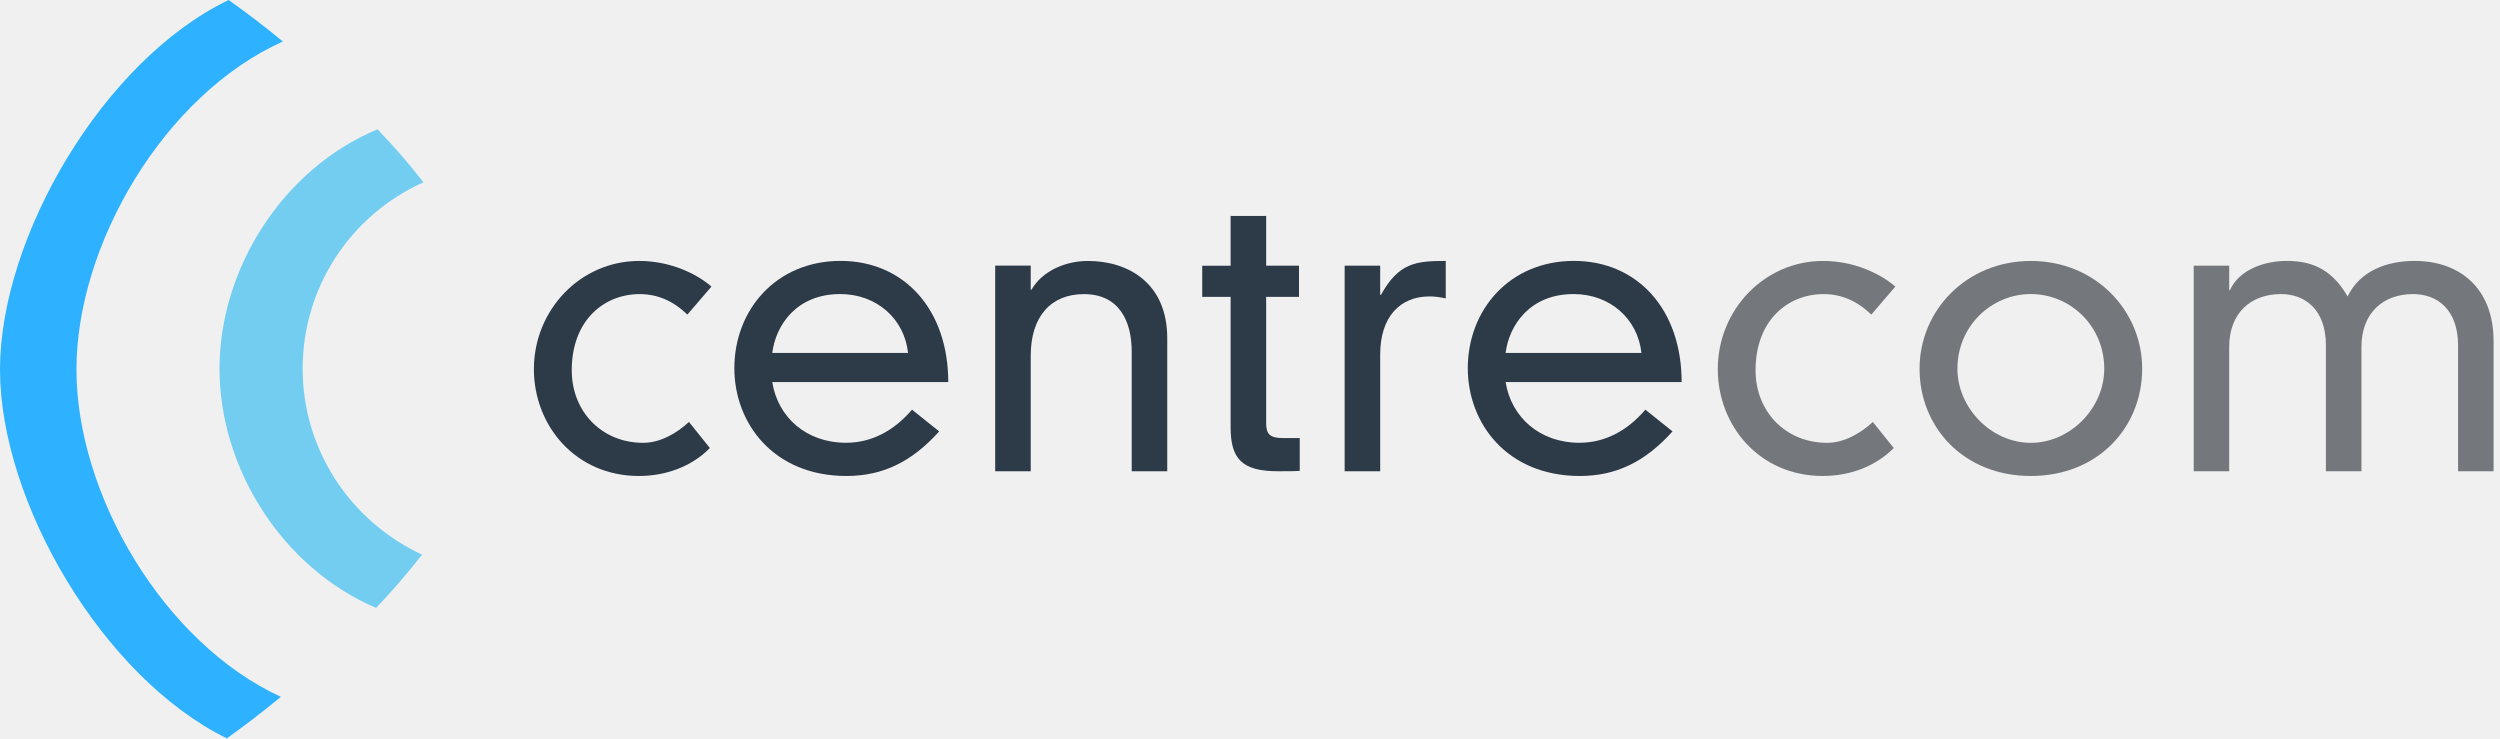
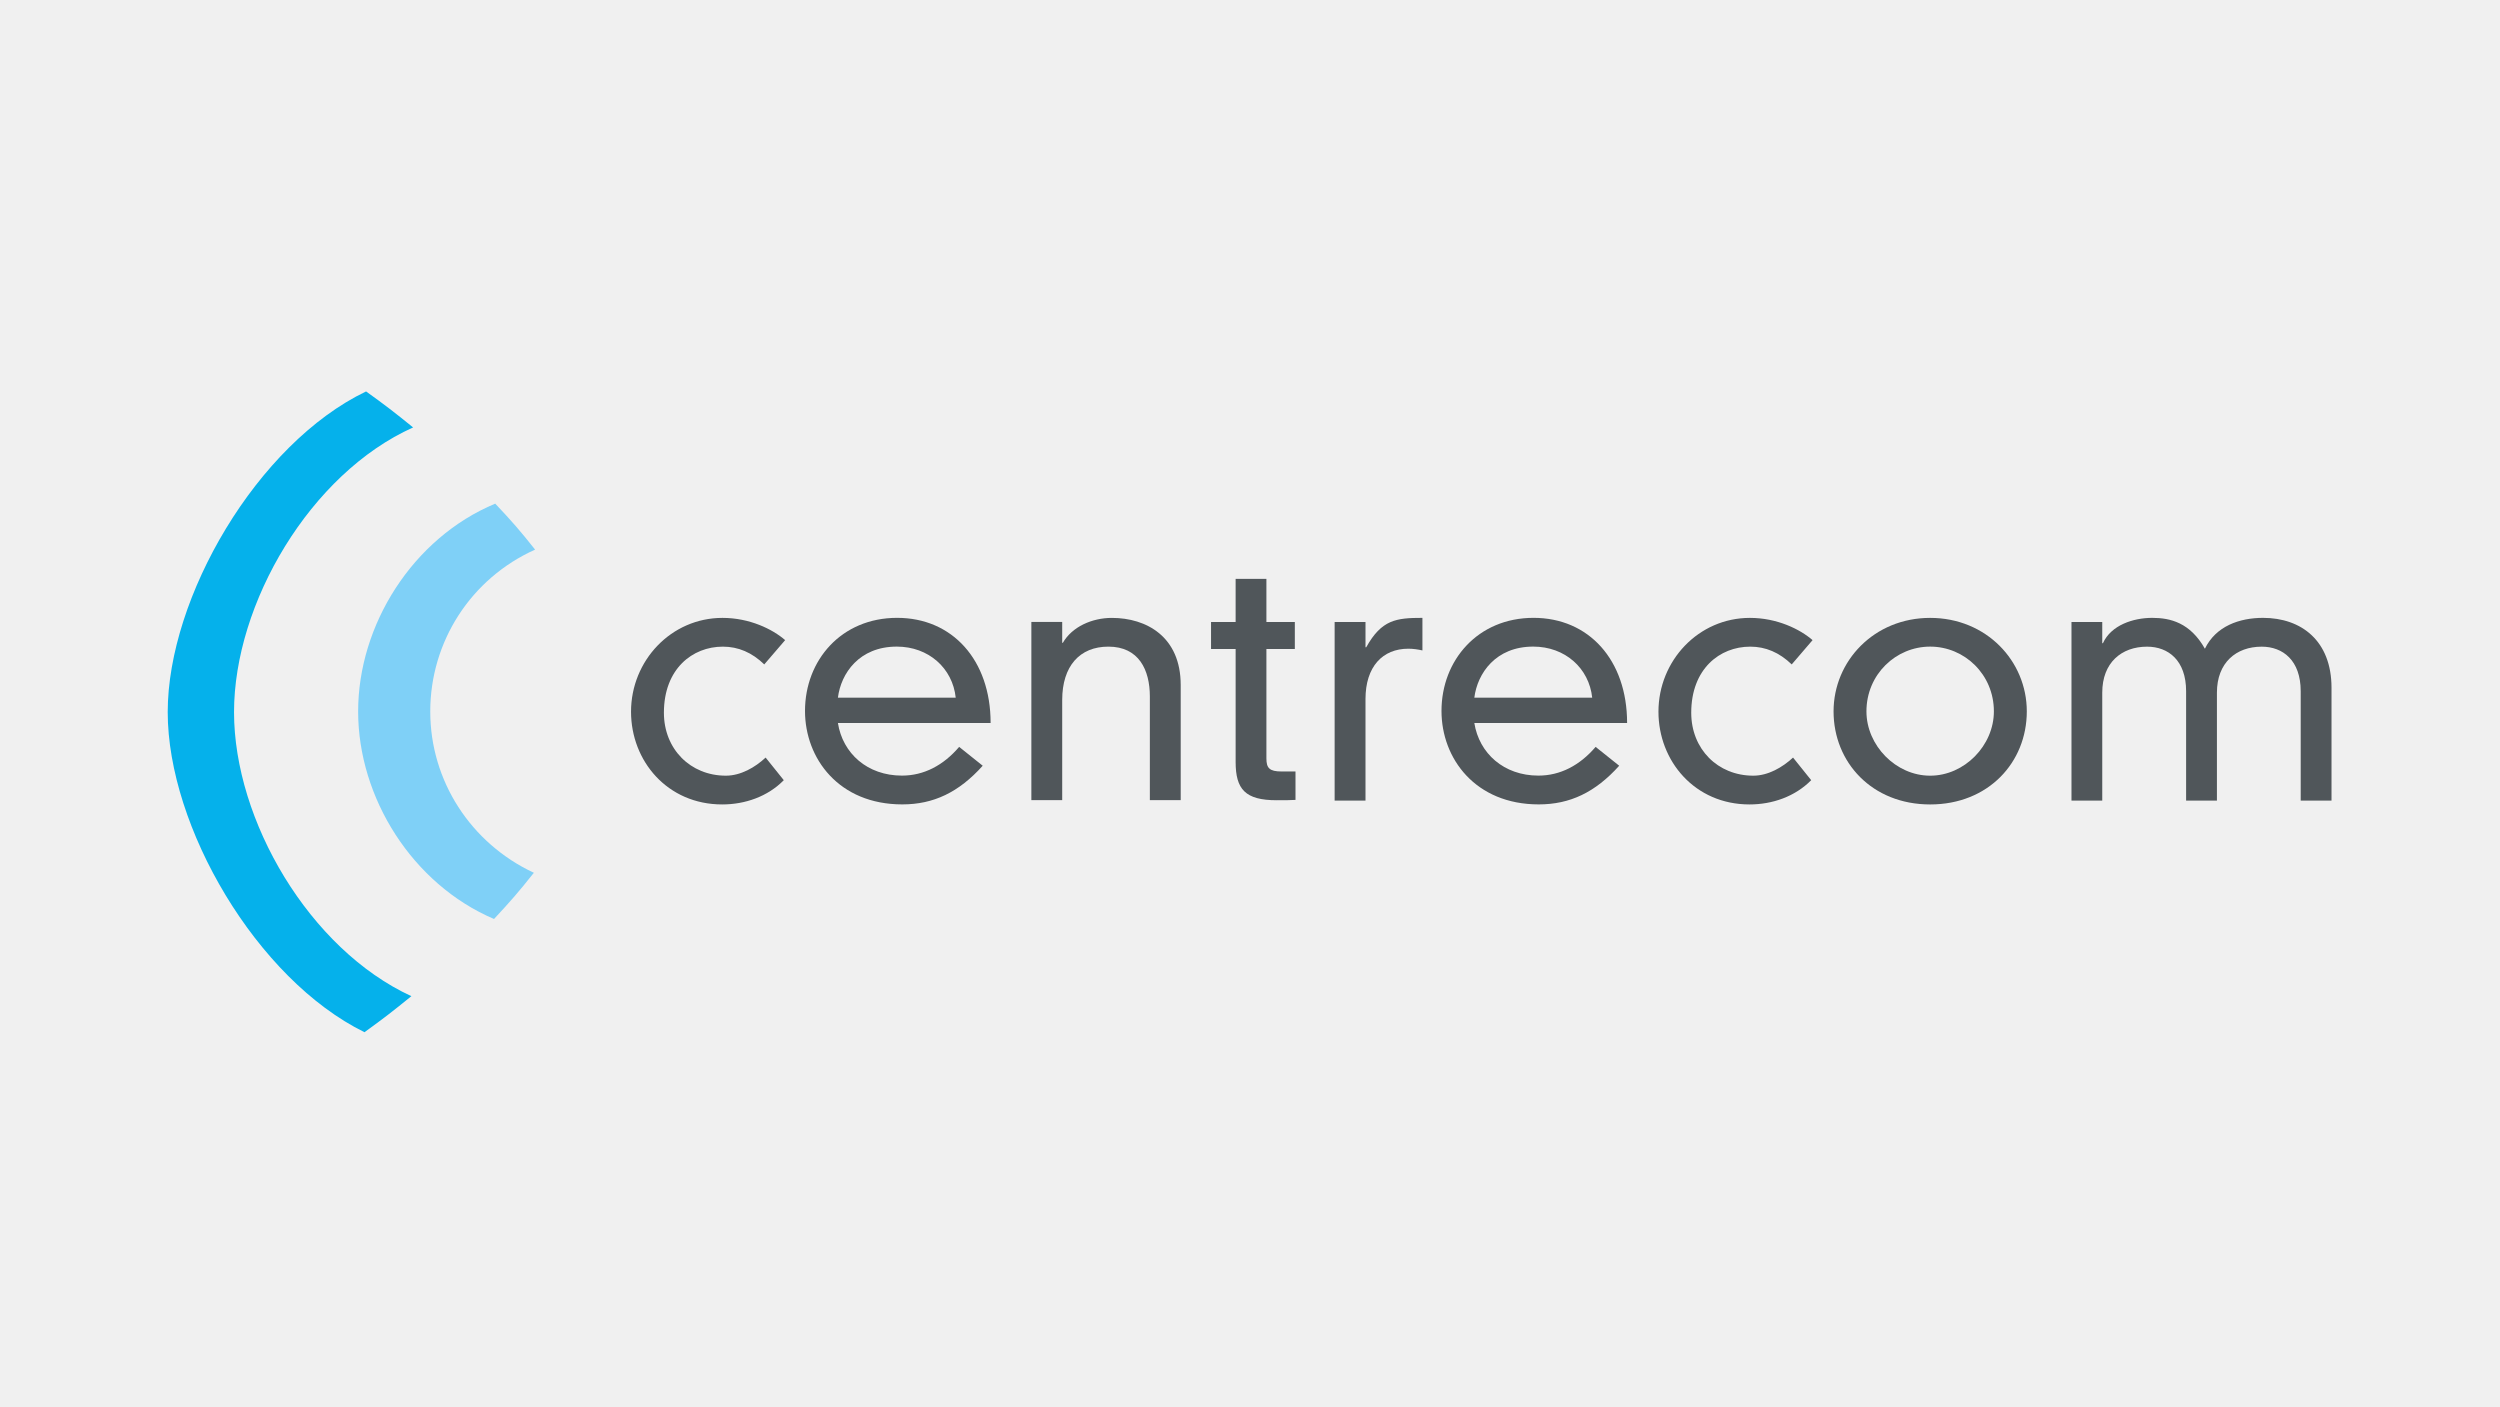
- <svg xmlns="http://www.w3.org/2000/svg" width="237" height="70" viewBox="0 0 237 70" fill="none">
-   <g clip-path="url(#clip0_647_1156)">
-     <path d="M21.506 70C23.575 68.501 24.604 67.711 26.628 66.062C15.491 60.932 7.248 46.868 7.248 35.032C7.248 23.159 15.58 8.973 26.816 3.934C24.789 2.285 23.759 1.495 21.677 0C9.778 5.713 0 22.504 0 35.032C0 47.546 9.709 64.201 21.506 70Z" fill="#2EB2FF" />
-     <path d="M28.691 34.973C28.687 27.35 33.117 20.441 40.148 17.279C38.495 15.197 37.615 14.185 35.79 12.257C26.757 16.019 20.801 25.53 20.81 34.973C20.81 44.358 26.717 53.819 35.659 57.631C37.479 55.675 38.36 54.668 40.013 52.581C33.103 49.354 28.695 42.529 28.691 34.973Z" fill="#73CDF1" />
-     <path d="M65.163 29.823C63.817 28.518 62.322 27.881 60.638 27.881C57.314 27.881 54.202 30.311 54.202 35.102C54.202 39.067 57.093 41.98 60.967 41.98C62.588 41.98 64.151 41.081 65.312 40.001L67.295 42.472C65.543 44.26 63.068 45.123 60.566 45.123C54.577 45.123 50.613 40.371 50.613 34.988C50.613 29.411 54.993 24.737 60.602 24.737C63.556 24.737 66.063 25.965 67.444 27.167L65.163 29.823Z" fill="#2D3A48" />
-     <path d="M86.083 33.459C85.74 30.235 83.12 27.877 79.647 27.877C75.532 27.877 73.545 30.799 73.211 33.459H86.083ZM89.033 40.897C86.418 43.809 83.654 45.123 80.244 45.123C73.321 45.123 69.617 40.111 69.617 34.908C69.617 29.371 73.583 24.733 79.684 24.733C85.708 24.733 89.895 29.335 89.895 36.221H73.212C73.731 39.545 76.428 41.974 80.207 41.974C82.601 41.974 84.733 40.859 86.458 38.836L89.033 40.897Z" fill="#2D3A48" />
-     <path d="M107.287 33.342C107.287 30.424 106.086 27.882 102.757 27.882C99.618 27.882 97.713 30.014 97.713 33.721V44.673H94.344V25.181H97.713V27.462H97.785C98.792 25.709 100.964 24.739 103.137 24.739C106.912 24.739 110.656 26.794 110.656 32.073V44.673H107.287V33.342Z" fill="#2D3A48" />
-     <path d="M116.663 20.472H120.032V25.187H123.144V28.14H120.032V40.108C120.032 41.156 120.371 41.531 121.68 41.531H123.216V44.639C122.732 44.675 121.947 44.675 121.156 44.675C117.71 44.675 116.662 43.479 116.662 40.485V28.142H113.971V25.189H116.662V20.472H116.663Z" fill="#2D3A48" />
-     <path d="M127.472 25.183H130.841V27.946H130.918C132.603 24.92 134.21 24.736 137.056 24.736V28.29C136.564 28.178 136.04 28.101 135.517 28.101C132.712 28.101 130.842 30.052 130.842 33.602V44.675H127.473V25.183H127.472Z" fill="#2D3A48" />
-     <path d="M155.607 33.459C155.264 30.235 152.645 27.877 149.167 27.877C145.058 27.877 143.07 30.799 142.731 33.459H155.607ZM158.556 40.897C155.942 43.809 153.169 45.123 149.773 45.123C142.845 45.123 139.146 40.111 139.146 34.908C139.146 29.371 143.112 24.733 149.204 24.733C155.233 24.733 159.419 29.335 159.419 36.221H142.732C143.261 39.545 145.956 41.974 149.732 41.974C152.121 41.974 154.253 40.859 155.982 38.836L158.556 40.897Z" fill="#2D3A48" />
-     <path d="M177.401 29.823C176.046 28.518 174.551 27.881 172.872 27.881C169.539 27.881 166.428 30.311 166.428 35.102C166.428 39.067 169.318 41.98 173.207 41.98C174.819 41.98 176.382 41.081 177.546 40.001L179.529 42.472C177.763 44.26 175.298 45.123 172.791 45.123C166.807 45.123 162.846 40.371 162.846 34.988C162.846 29.411 167.222 24.737 172.831 24.737C175.794 24.737 178.291 25.965 179.678 27.167L177.401 29.823Z" fill="#74787D" />
-     <path d="M185.564 34.954C185.564 38.684 188.785 41.981 192.524 41.981C196.272 41.981 199.483 38.683 199.483 34.954C199.483 30.912 196.272 27.877 192.524 27.877C188.785 27.877 185.564 30.911 185.564 34.954ZM192.524 24.738C198.656 24.738 203.078 29.448 203.078 34.954C203.078 40.526 198.882 45.123 192.524 45.123C186.169 45.123 181.974 40.526 181.974 34.954C181.974 29.448 186.4 24.738 192.524 24.738Z" fill="#74787D" />
-     <path d="M233.024 32.737C233.024 29.378 231.078 27.878 228.761 27.878C225.956 27.878 223.865 29.634 223.865 32.891V44.678H220.496V32.737C220.496 29.378 218.55 27.878 216.229 27.878C213.424 27.878 211.328 29.634 211.328 32.891V44.678H207.964V25.186H211.329V27.502H211.401C212.295 25.52 214.729 24.734 216.788 24.734C218.771 24.734 220.943 25.258 222.551 28.103C223.743 25.637 226.331 24.734 228.905 24.734C233.101 24.734 236.393 27.24 236.393 32.366V44.677H233.024V32.737Z" fill="#74787D" />
-   </g>
-   <defs>
-     <clipPath id="clip0_647_1156">
-       <rect width="236.393" height="70" fill="white" />
-     </clipPath>
-   </defs>
+ <svg xmlns="http://www.w3.org/2000/svg" width="1920" zoomAndPan="magnify" viewBox="0 0 1440 810" height="1080" preserveAspectRatio="xMidYMid meet" version="1.0">
+   <path fill="#05b1eb" d="M 209.957 594.559 C 220.859 586.652 226.285 582.484 236.953 573.793 C 178.25 546.742 134.805 472.59 134.805 410.176 C 134.805 347.574 178.727 272.777 237.953 246.203 C 227.262 237.516 221.836 233.348 210.859 225.465 C 148.137 255.59 96.602 344.121 96.602 410.18 C 96.602 476.164 147.781 563.984 209.957 594.559 " fill-opacity="1" fill-rule="nonzero" />
+   <path fill="#7fd0f7" d="M 247.828 409.875 C 247.805 369.68 271.156 333.246 308.219 316.578 C 299.508 305.602 294.867 300.266 285.25 290.098 C 237.641 309.934 206.242 360.082 206.289 409.875 C 206.289 459.355 237.426 509.242 284.559 529.34 C 294.148 519.031 298.793 513.723 307.504 502.719 C 271.086 485.695 247.852 449.715 247.828 409.875 " fill-opacity="1" fill-rule="nonzero" />
+   <path fill="#50565a" d="M 440.215 382.703 C 433.121 375.824 425.234 372.469 416.352 372.469 C 398.824 372.469 382.41 385.273 382.41 410.535 C 382.41 431.434 397.652 446.789 418.09 446.789 C 426.641 446.789 434.883 442.051 441.004 436.363 L 451.461 449.387 C 442.219 458.812 429.168 463.359 415.973 463.359 C 384.387 463.359 363.477 438.316 363.477 409.938 C 363.477 380.539 386.578 355.902 416.156 355.902 C 431.738 355.902 444.957 362.375 452.246 368.707 Z M 440.215 382.703 " fill-opacity="1" fill-rule="nonzero" />
+   <path fill="#50565a" d="M 566.047 441.059 C 552.258 456.414 537.684 463.336 519.711 463.336 C 483.207 463.336 463.684 436.918 463.684 409.504 C 463.684 380.324 484.59 355.879 516.754 355.879 C 548.52 355.879 570.594 380.133 570.594 416.43 L 482.637 416.43 C 485.379 433.945 499.59 446.75 519.523 446.75 C 532.141 446.75 543.379 440.871 552.477 430.207 Z M 550.496 401.859 C 548.688 384.867 534.879 372.445 516.566 372.445 C 494.875 372.445 484.398 387.844 482.637 401.859 Z M 550.496 401.859 " fill-opacity="1" fill-rule="nonzero" />
+   <path fill="#50565a" d="M 662.316 401.215 C 662.316 385.852 655.98 372.461 638.43 372.461 C 621.875 372.461 611.828 383.688 611.828 403.215 L 611.828 460.891 L 594.062 460.891 L 594.062 358.238 L 611.828 358.238 L 611.828 370.25 L 612.211 370.25 C 617.52 361.023 628.973 355.91 640.43 355.91 C 660.34 355.91 680.082 366.73 680.082 394.535 L 680.082 460.891 L 662.316 460.891 Z M 662.316 401.215 " fill-opacity="1" fill-rule="nonzero" />
+   <path fill="#50565a" d="M 711.719 333.414 L 729.449 333.414 L 729.449 358.258 L 745.82 358.258 L 745.82 373.82 L 729.449 373.82 L 729.449 436.879 C 729.449 442.398 731.23 444.371 738.125 444.371 L 746.203 444.371 L 746.203 460.742 C 743.66 460.934 739.527 460.934 735.367 460.934 C 717.234 460.934 711.723 454.625 711.723 438.848 L 711.723 373.82 L 697.559 373.82 L 697.559 358.258 L 711.719 358.258 Z M 711.719 333.414 " fill-opacity="1" fill-rule="nonzero" />
+   <path fill="#50565a" d="M 768.746 358.254 L 786.527 358.254 L 786.527 372.844 L 786.93 372.844 C 795.82 356.871 804.305 355.891 819.316 355.891 L 819.316 374.656 C 816.715 374.059 813.953 373.656 811.188 373.656 C 796.391 373.656 786.523 383.953 786.523 402.695 L 786.523 461.156 L 768.746 461.156 Z M 768.746 358.254 " fill-opacity="1" fill-rule="nonzero" />
+   <path fill="#50565a" d="M 932.66 441.062 C 918.871 456.414 904.25 463.336 886.336 463.336 C 849.805 463.336 830.301 436.918 830.301 409.504 C 830.301 380.32 851.211 355.879 883.336 355.879 C 915.129 355.879 937.211 380.133 937.211 416.43 L 849.211 416.43 C 851.996 433.945 866.215 446.75 886.121 446.75 C 898.723 446.75 909.961 440.871 919.082 430.207 Z M 917.109 401.859 C 915.297 384.867 901.488 372.441 883.148 372.441 C 861.473 372.441 850.996 387.844 849.211 401.859 Z M 917.109 401.859 " fill-opacity="1" fill-rule="nonzero" />
+   <path fill="#50565a" d="M 1032.035 382.703 C 1024.891 375.824 1017.004 372.469 1008.145 372.469 C 990.566 372.469 974.152 385.273 974.152 410.535 C 974.152 431.434 989.398 446.789 1009.906 446.789 C 1018.406 446.789 1026.648 442.051 1032.797 436.363 L 1043.254 449.387 C 1033.938 458.812 1020.934 463.359 1007.715 463.359 C 976.156 463.359 955.27 438.316 955.27 409.938 C 955.27 380.539 978.348 355.902 1007.934 355.902 C 1023.555 355.902 1036.73 362.375 1044.039 368.707 Z M 1032.035 382.703 " fill-opacity="1" fill-rule="nonzero" />
+   <path fill="#50565a" d="M 1111.773 355.902 C 1144.117 355.902 1167.438 380.73 1167.438 409.754 C 1167.438 439.129 1145.309 463.363 1111.773 463.363 C 1078.262 463.359 1056.133 439.129 1056.133 409.754 C 1056.133 380.73 1079.473 355.902 1111.773 355.902 M 1075.07 409.754 C 1075.07 429.418 1092.051 446.793 1111.773 446.793 C 1131.543 446.793 1148.477 429.418 1148.477 409.754 C 1148.477 388.445 1131.539 372.449 1111.773 372.449 C 1092.051 372.449 1075.07 388.445 1075.07 409.754 " fill-opacity="1" fill-rule="nonzero" />
+   <path fill="#50565a" d="M 1325.203 398.129 C 1325.203 380.395 1314.945 372.48 1302.742 372.48 C 1287.965 372.48 1276.949 381.75 1276.949 398.938 L 1276.949 461.148 L 1259.199 461.148 L 1259.199 398.129 C 1259.199 380.395 1248.945 372.48 1236.715 372.48 C 1221.938 372.48 1210.898 381.75 1210.898 398.938 L 1210.898 461.148 L 1193.172 461.148 L 1193.172 358.273 L 1210.898 358.273 L 1210.898 370.5 L 1211.281 370.5 C 1215.988 360.039 1228.816 355.887 1239.668 355.887 C 1250.113 355.887 1261.555 358.656 1270.027 373.672 C 1276.309 360.656 1289.941 355.887 1303.504 355.887 C 1325.609 355.887 1342.953 369.117 1342.953 396.172 L 1342.953 461.148 L 1325.203 461.148 Z M 1325.203 398.129 " fill-opacity="1" fill-rule="nonzero" />
</svg>
